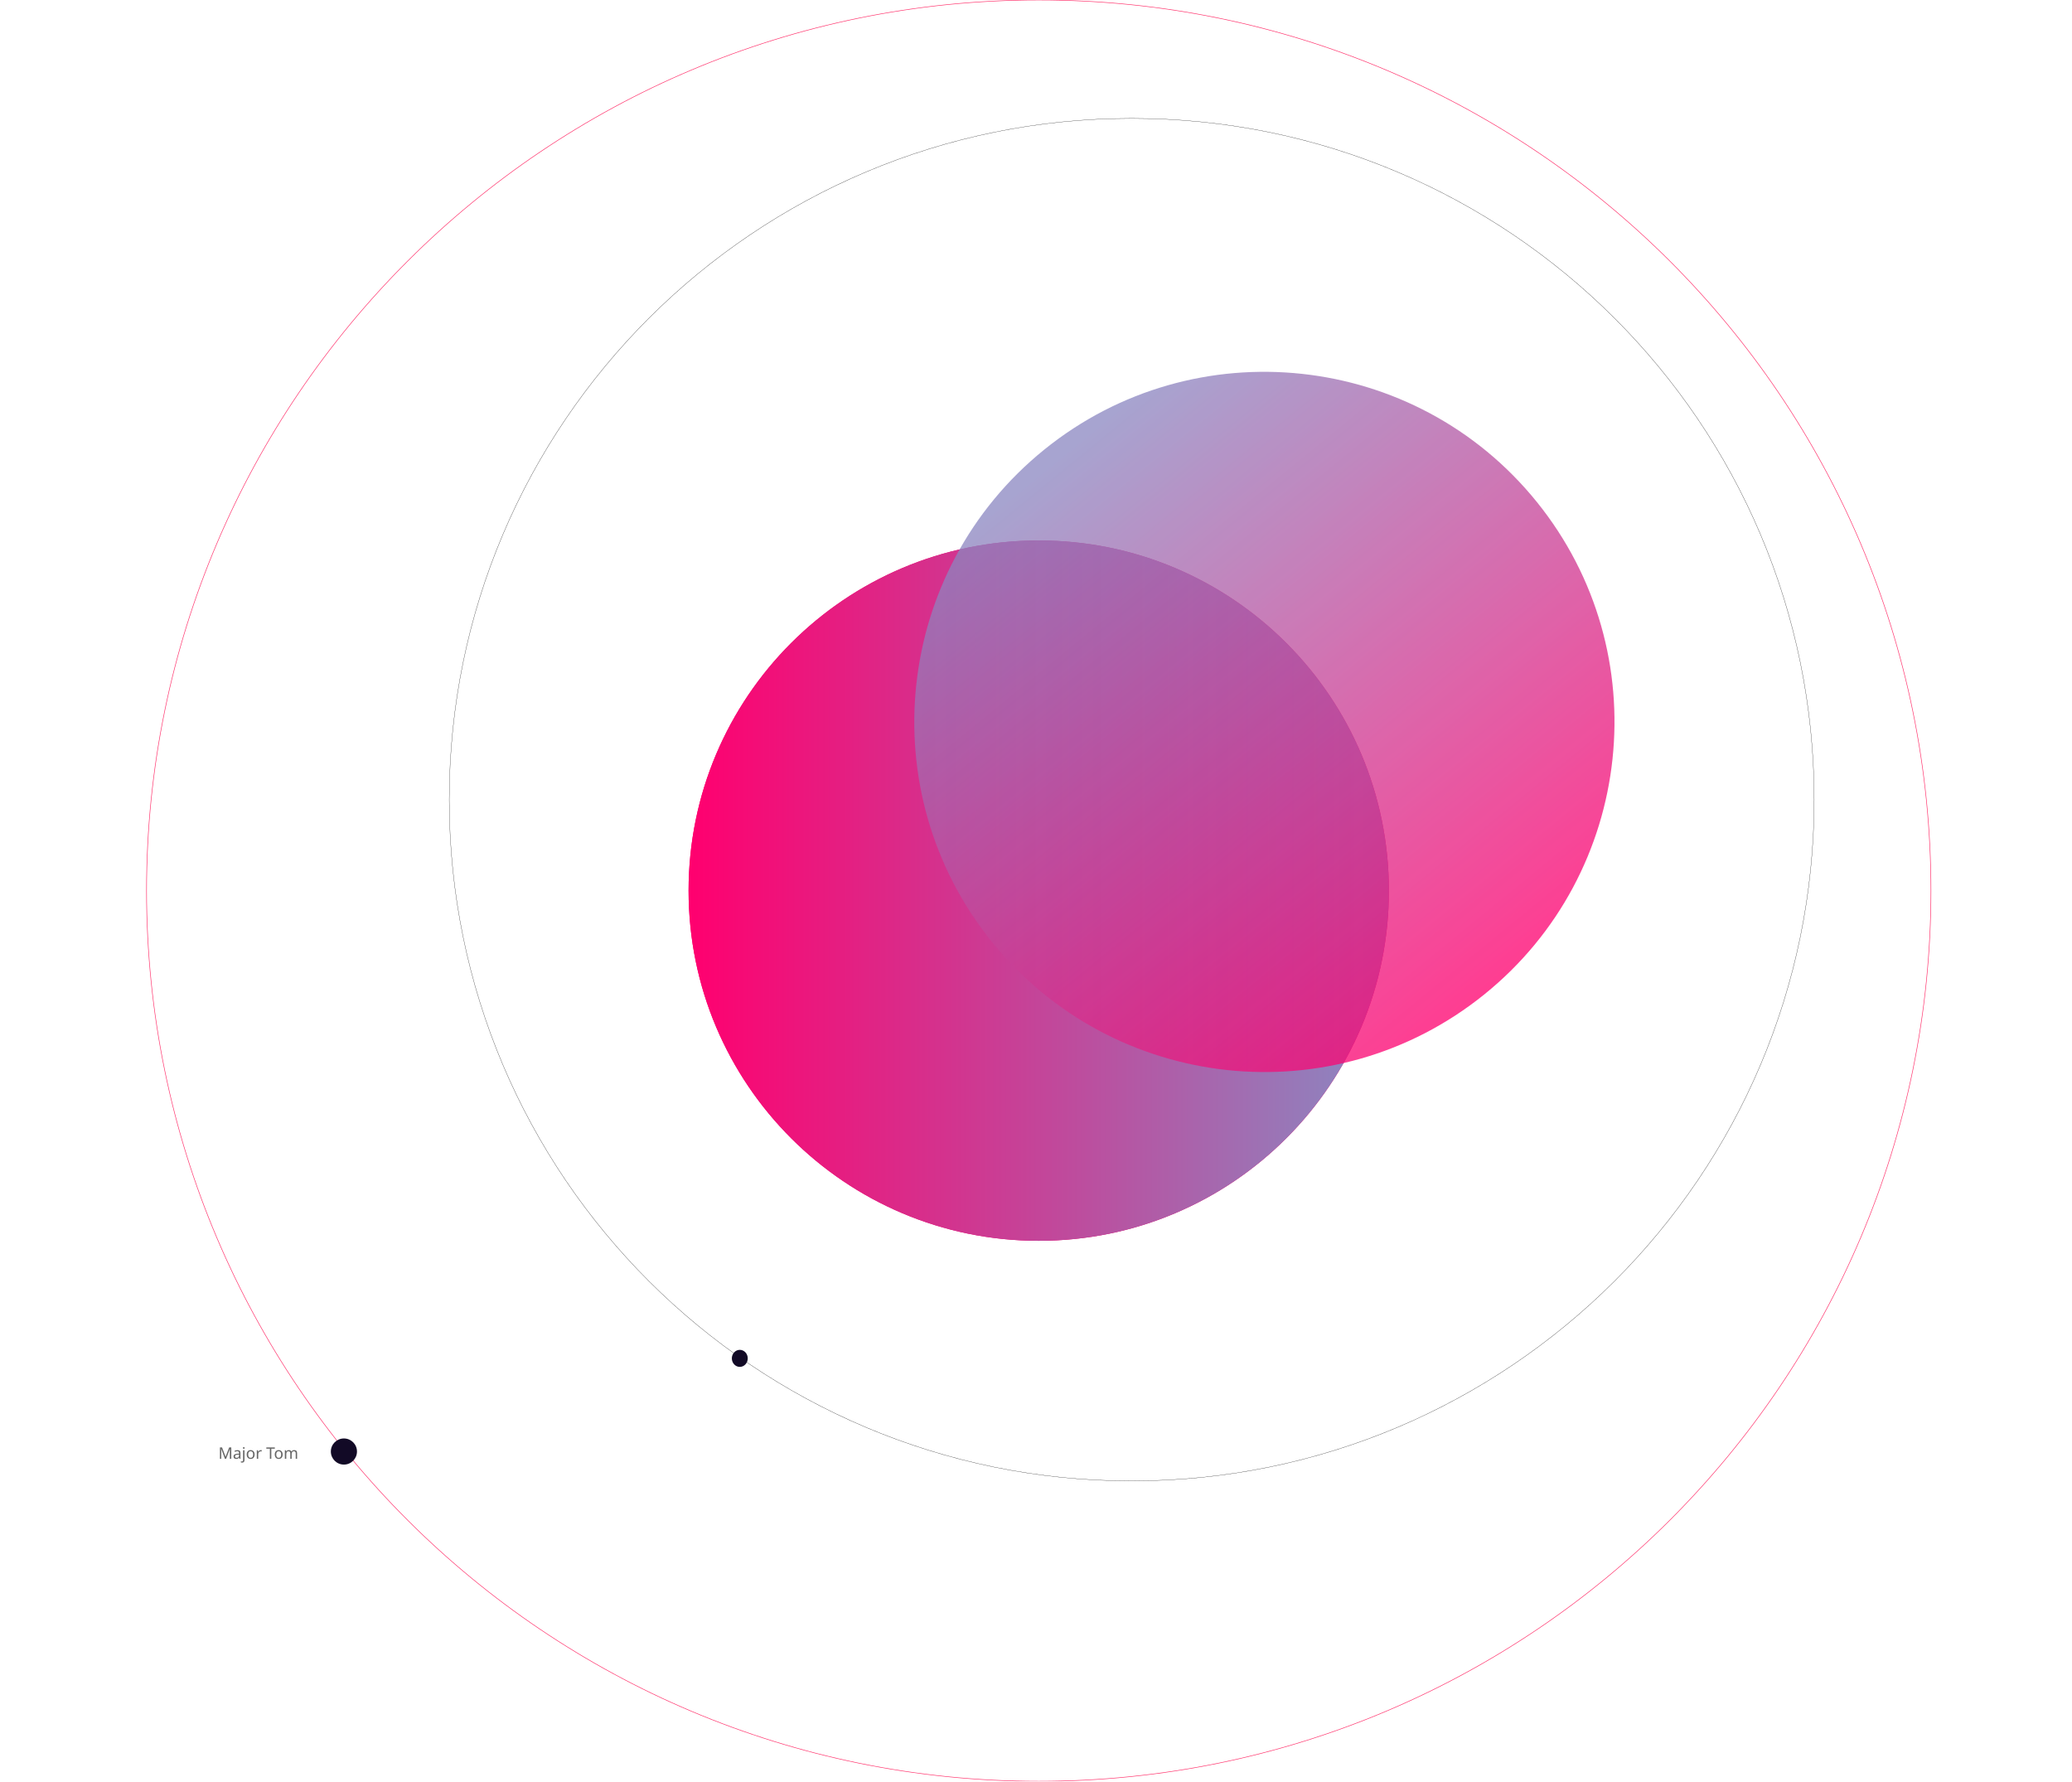
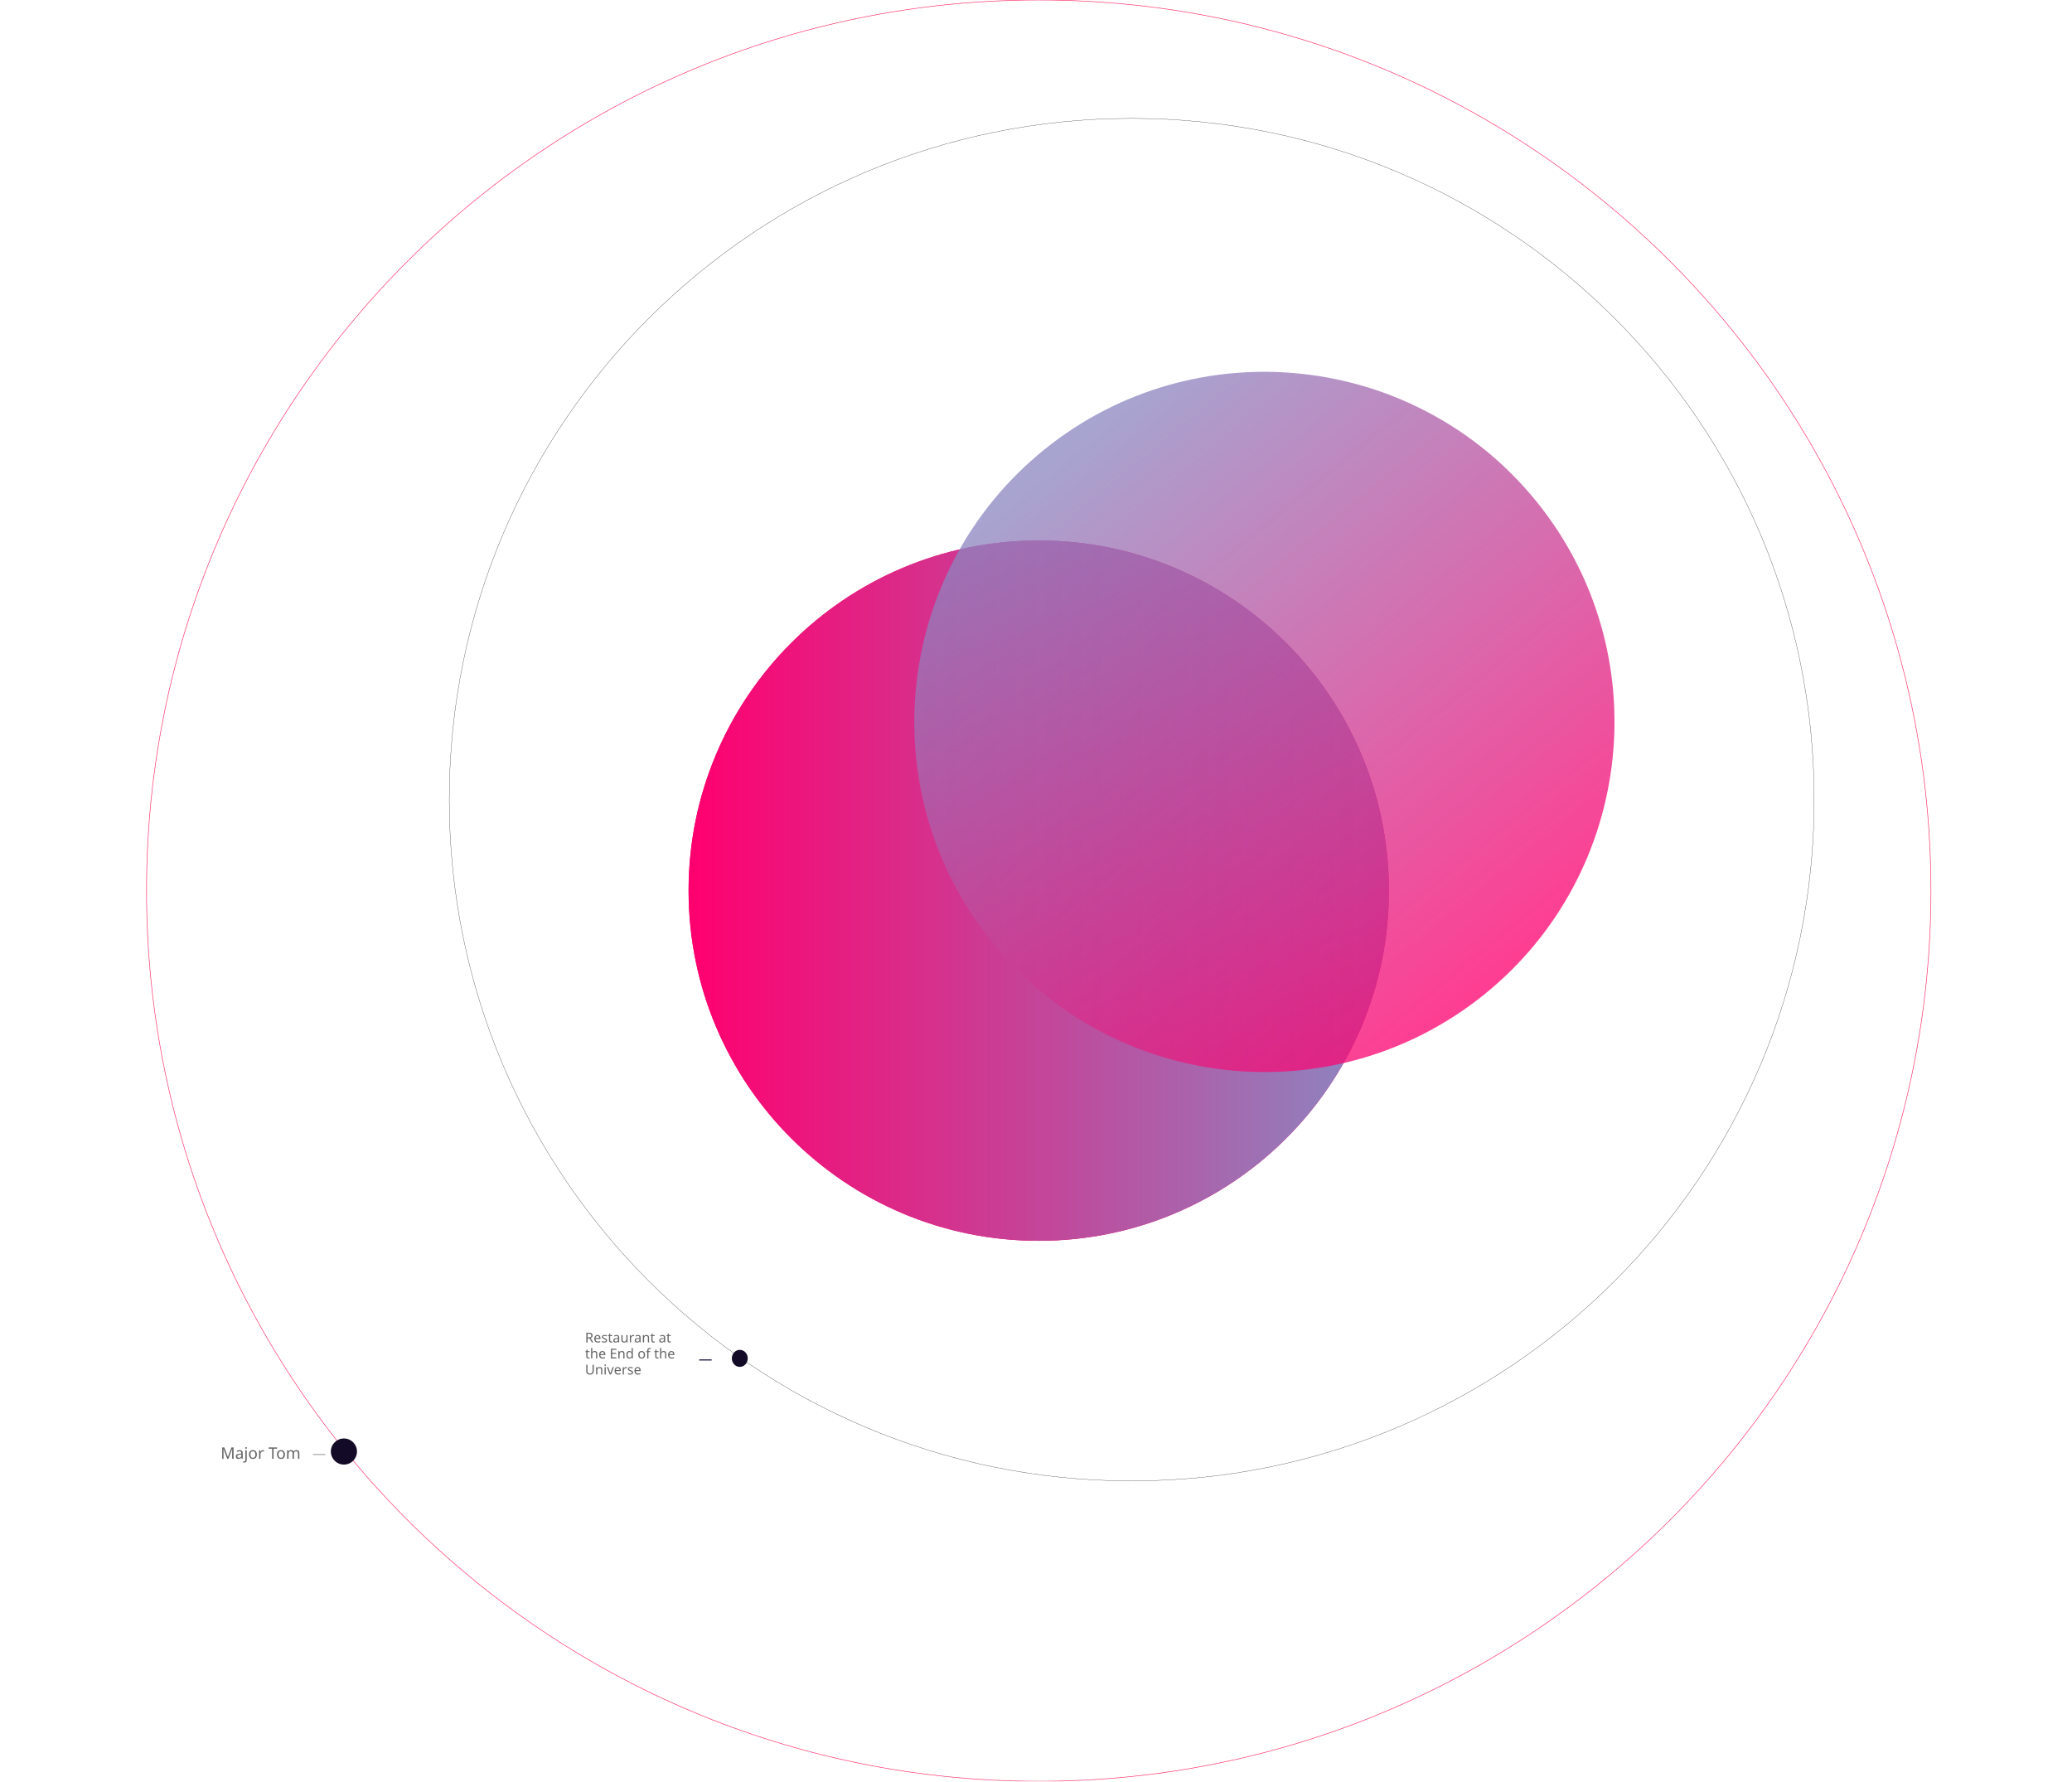
<svg xmlns="http://www.w3.org/2000/svg" style="isolation:isolate" viewBox="0 0 1824 1568" width="1824" height="1568">
  <defs>
-     <clipPath id="_clipPath_nd0usedaeD3TN50oxImnz1dVonDTAntg">
+     <clipPath id="_clipPath_BpvJJTdRZLK7ayqcIPlJvSAwkLX05UgB">
      <rect width="1824" height="1568" />
    </clipPath>
  </defs>
-   <g clip-path="url(#_clipPath_nd0usedaeD3TN50oxImnz1dVonDTAntg)">
+   <g clip-path="url(#_clipPath_BpvJJTdRZLK7ayqcIPlJvSAwkLX05UgB)">
    <circle vector-effect="non-scaling-stroke" cx="914.411" cy="784" r="308.246" fill="rgb(235,235,235)" />
    <circle vector-effect="non-scaling-stroke" cx="914.411" cy="784" r="308.246" fill="rgb(255,0,111)" />
-     <linearGradient id="_lgradient_30" x1="0" y1="0.5" x2="1" y2="0.5" gradientTransform="matrix(616.492,0,0,616.492,606.165,475.754)" gradientUnits="userSpaceOnUse">
+     <linearGradient id="_lgradient_34" x1="0" y1="0.5" x2="1" y2="0.5" gradientTransform="matrix(616.492,0,0,616.492,606.165,475.754)" gradientUnits="userSpaceOnUse">
      <stop offset="0%" stop-opacity="1" style="stop-color:rgb(255,0,111)" />
      <stop offset="97.826%" stop-opacity="1" style="stop-color:rgb(139,135,193)" />
    </linearGradient>
-     <circle vector-effect="non-scaling-stroke" cx="914.411" cy="784" r="308.246" fill="url(#_lgradient_30)" />
+     <circle vector-effect="non-scaling-stroke" cx="914.411" cy="784" r="308.246" fill="url(#_lgradient_34)" />
    <g opacity="0.76">
-       <linearGradient id="_lgradient_31" x1="0" y1="0.5" x2="1" y2="0.5" gradientTransform="matrix(-387.098,-479.81,479.81,-387.098,1066.696,1068.949)" gradientUnits="userSpaceOnUse">
+       <linearGradient id="_lgradient_35" x1="0" y1="0.5" x2="1" y2="0.5" gradientTransform="matrix(-387.098,-479.81,479.81,-387.098,1066.696,1068.949)" gradientUnits="userSpaceOnUse">
        <stop offset="0%" stop-opacity="1" style="stop-color:rgb(255,0,111)" />
        <stop offset="97.826%" stop-opacity="1" style="stop-color:rgb(139,135,193)" />
      </linearGradient>
-       <path d=" M 1306.6 875.4 C 1174.193 982.223 979.969 961.451 873.147 829.044 C 766.324 696.637 787.096 502.413 919.503 395.59 C 1051.91 288.768 1246.134 309.539 1352.957 441.947 C 1459.779 574.354 1439.008 768.578 1306.6 875.4 Z " fill="url(#_lgradient_31)" />
+       <path d=" M 1306.6 875.4 C 1174.193 982.223 979.969 961.451 873.147 829.044 C 766.324 696.637 787.096 502.413 919.503 395.59 C 1051.91 288.768 1246.134 309.539 1352.957 441.947 C 1459.779 574.354 1439.008 768.578 1306.6 875.4 Z " fill="url(#_lgradient_35)" />
    </g>
    <ellipse vector-effect="non-scaling-stroke" cx="996.25" cy="703.921" rx="600.771" ry="599.692" fill="none" stroke-width="0.2" stroke="rgb(0,0,0)" stroke-linejoin="miter" stroke-linecap="butt" stroke-miterlimit="3" />
    <ellipse vector-effect="non-scaling-stroke" cx="914.411" cy="784" rx="785.411" ry="784" fill="none" stroke-width="0.5" stroke="rgb(255,50,108)" stroke-linejoin="miter" stroke-linecap="butt" stroke-miterlimit="3" />
    <circle vector-effect="non-scaling-stroke" cx="302.75" cy="1277.729" r="11.5" fill="rgb(18,10,38)" />
    <ellipse vector-effect="non-scaling-stroke" cx="651.25" cy="1195.729" rx="7" ry="7.5" fill="rgb(18,10,38)" />
-     <g transform="matrix(1,0,0,1,192.25,1271.458)">
+     <g transform="matrix(1,0,0,1,194.25,1271.458)">
      <text transform="matrix(1,0,0,1,0,12.667)" style="font-family:'Numans';font-weight:400;font-size:14px;font-style:normal;fill:#666666;stroke:none;">Major Tom</text>
    </g>
+     <line x1="276" y1="1280.343" x2="286" y2="1280.343" vector-effect="non-scaling-stroke" stroke-width="1" stroke="rgb(176,176,176)" stroke-linejoin="miter" stroke-linecap="square" stroke-miterlimit="3" />
+     <g transform="matrix(1,0,0,1,515,1170.843)">
+       <text transform="matrix(1,0,0,1,0,10.857)" style="font-family:'Numans';font-weight:400;font-size:12px;font-style:normal;fill:#666666;stroke:none;">Restaurant at </text>
+       <text transform="matrix(1,0,0,1,0,24.955)" style="font-family:'Numans';font-weight:400;font-size:12px;font-style:normal;fill:#666666;stroke:none;">the End of the </text>
+       <text transform="matrix(1,0,0,1,0,39.053)" style="font-family:'Numans';font-weight:400;font-size:12px;font-style:normal;fill:#666666;stroke:none;">Universe</text>
+     </g>
+     <line x1="616" y1="1197.114" x2="626" y2="1197.114" vector-effect="non-scaling-stroke" stroke-width="1" stroke="rgb(38,23,66)" stroke-linejoin="miter" stroke-linecap="square" stroke-miterlimit="3" />
  </g>
</svg>
